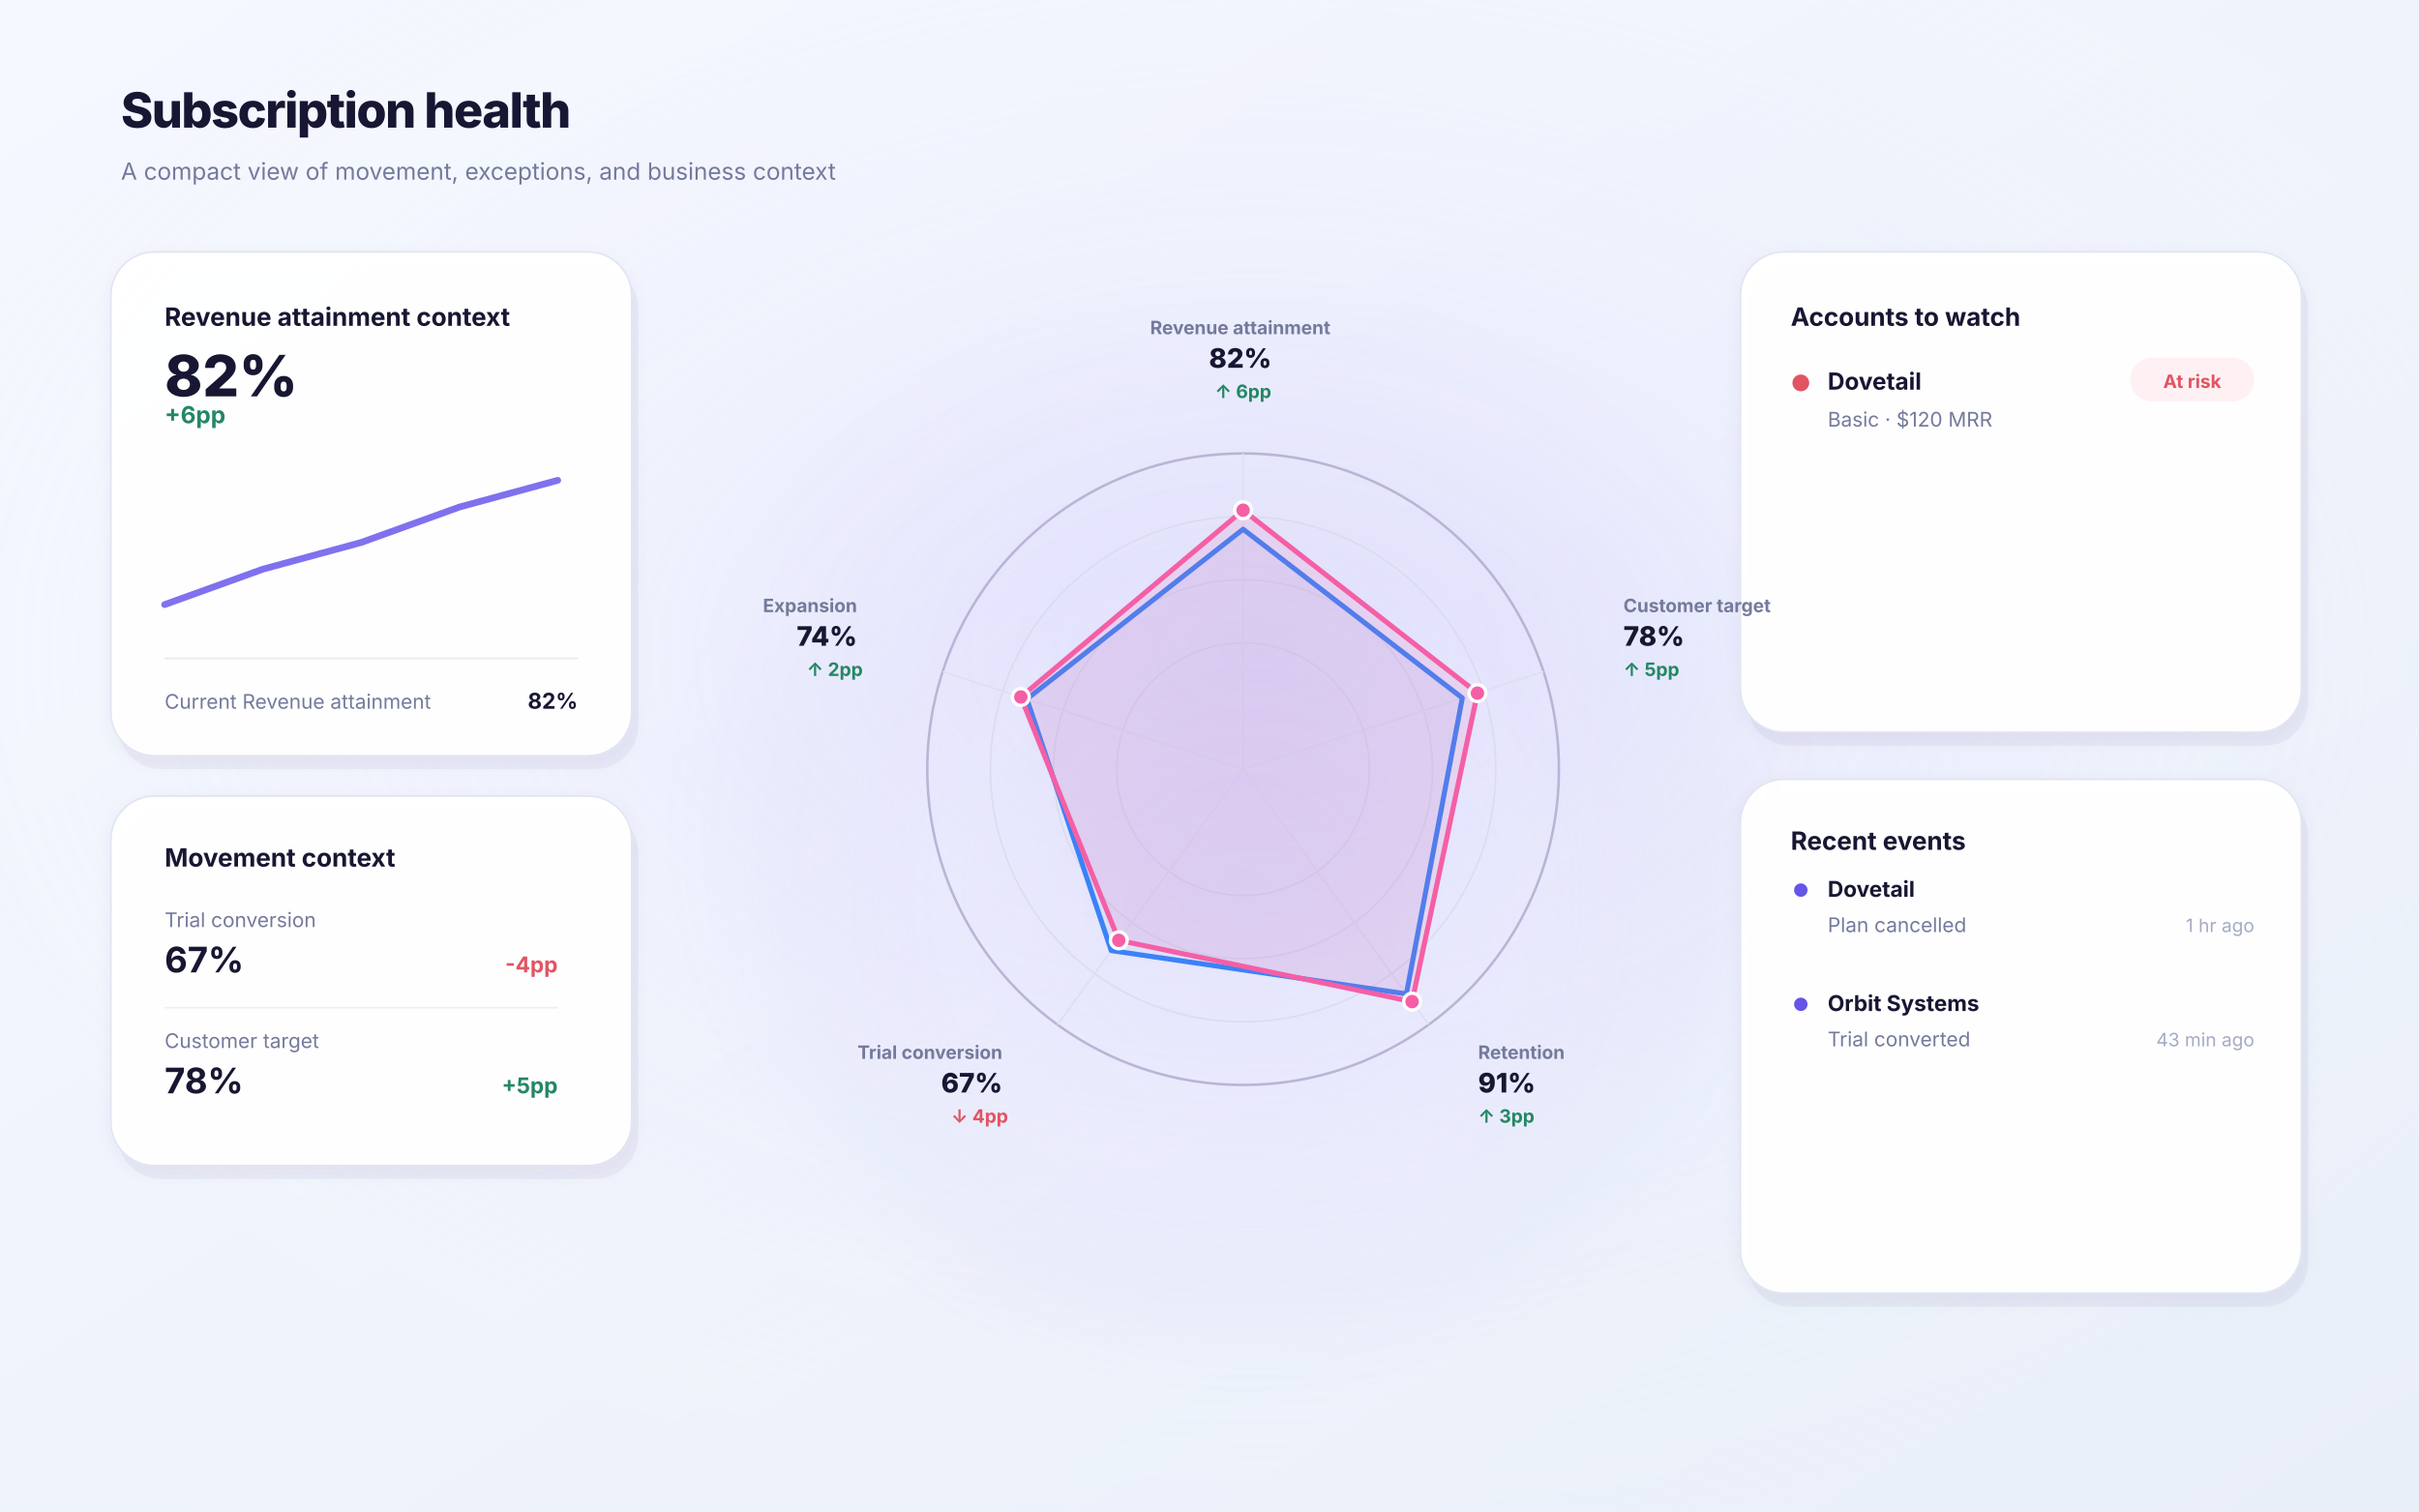
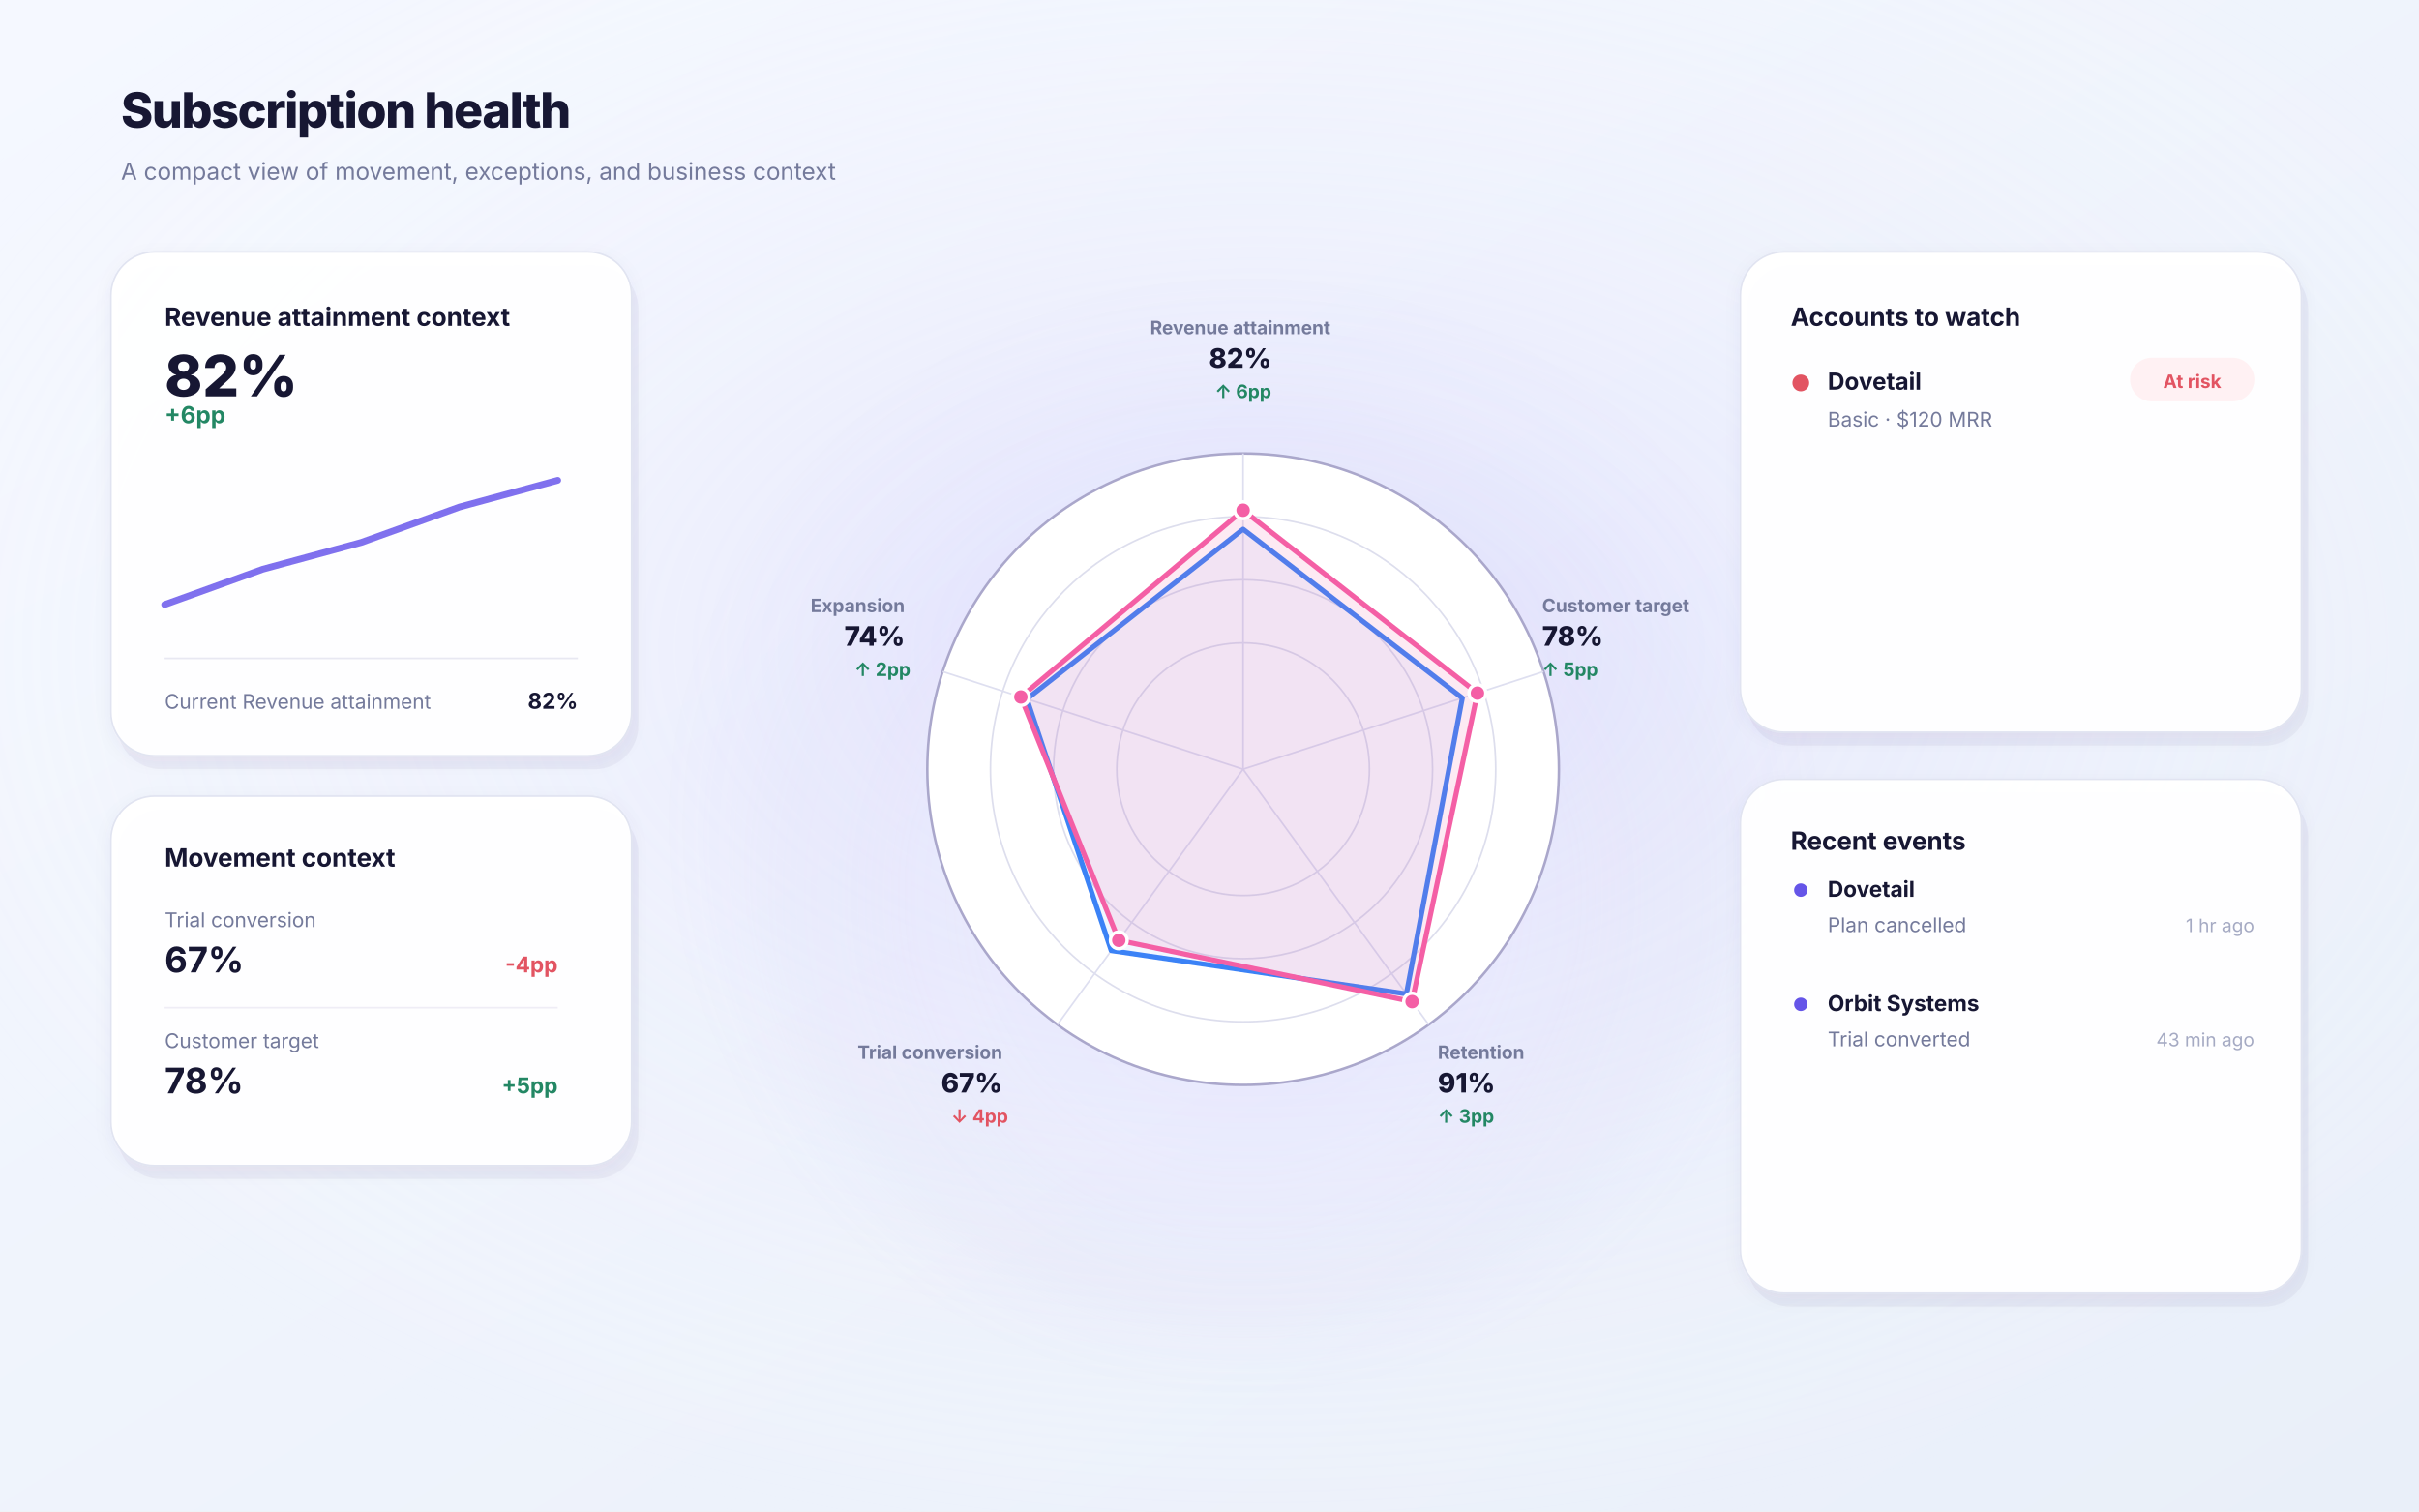
<svg xmlns="http://www.w3.org/2000/svg" viewBox="0 0 1440 900" role="img" aria-labelledby="title desc">
  <defs>
    <linearGradient id="pageBg" x1="0" y1="0" x2="1" y2="1">
      <stop offset="0" stop-color="#f5f8ff" />
      <stop offset="1" stop-color="#e9eff9" />
    </linearGradient>
    <radialGradient id="ambientGlow" cx="52%" cy="43%" r="62%">
      <stop offset="0" stop-color="#c9c0ff" stop-opacity="0.34" />
      <stop offset="0.46" stop-color="#e7e3ff" stop-opacity="0.18" />
      <stop offset="1" stop-color="#ffffff" stop-opacity="0" />
    </radialGradient>
    <radialGradient id="radarAmbient" cx="50%" cy="58%" r="56%">
      <stop offset="0" stop-color="#cfc6ff" stop-opacity="0.26" />
      <stop offset="0.46" stop-color="#dcd5ff" stop-opacity="0.18" />
      <stop offset="0.74" stop-color="#c7bdf2" stop-opacity="0.08" />
      <stop offset="1" stop-color="#b9adee" stop-opacity="0" />
    </radialGradient>
    <linearGradient id="accentLine" x1="0" y1="0" x2="1" y2="1">
      <stop offset="0" stop-color="#6555e8" />
      <stop offset="1" stop-color="#9b8df4" />
    </linearGradient>
    <filter id="ambientFieldBlur" x="-30%" y="-30%" width="160%" height="170%">
      <feGaussianBlur stdDeviation="16" />
    </filter>
    <filter id="panelShadow" x="-30%" y="-30%" width="160%" height="170%">
      <feDropShadow dx="0" dy="18" stdDeviation="20" flood-color="#403875" flood-opacity="0.10" />
      <feDropShadow dx="0" dy="3" stdDeviation="5" flood-color="#403875" flood-opacity="0.05" />
    </filter>
    <filter id="orbShadow" x="-40%" y="-50%" width="180%" height="210%">
      <feDropShadow dx="0" dy="9" stdDeviation="10" flood-color="#51468d" flood-opacity="0.12" />
    </filter>
    <marker id="radarVertex" viewBox="0 0 14 14" refX="7" refY="7" markerWidth="14" markerHeight="14" markerUnits="userSpaceOnUse">
      <circle cx="7" cy="7" r="5" fill="#f45fa5" stroke="#ffffff" stroke-width="2" />
    </marker>
    <style>
      .sans { font-family: Inter, ui-sans-serif, -apple-system, BlinkMacSystemFont, "Segoe UI", sans-serif; }
      .ink { fill: #171733; }
      .muted { fill: #747a9b; }
      .soft { fill: #a5aac3; }
      .accent { fill: #6555e8; }
      .positive { fill: #238764; }
      .danger { fill: #e25462; }
      .support-shadow { fill: #655b8f; fill-opacity: .065; }
      .support-panel { fill: #ffffff; fill-opacity: .97; stroke: #e1e4f1; stroke-width: 1; filter: url(#panelShadow); }
      .radar-ambient-field { fill: url(#radarAmbient); stroke: none; filter: url(#ambientFieldBlur); }
-       .radar-scale-ring { fill: none; stroke: #d8d9eb; stroke-width: 1; stroke-opacity: .76; }
-       .radar-scale-ring[data-scale="100"] { stroke: #b7b3d4; stroke-width: 1.5; stroke-opacity: .98; }
+       .radar-scale-ring { fill: #ffffff; fill-opacity: 1; stroke: #d8d9eb; stroke-width: 1; stroke-opacity: .86; }
+       .radar-scale-ring[data-scale="100"] { stroke: #aaa7cb; stroke-width: 1.5; stroke-opacity: 1; }
      .radar-spokes { fill: none; stroke: #dedff0; stroke-width: 1; }
      .radar-shape--previous { fill: #3b82f6; fill-opacity: .07; stroke: #3b82f6; stroke-width: 3; stroke-linejoin: round; }
      .radar-shape--current { fill: #f45fa5; fill-opacity: .13; stroke: #f45fa5; stroke-width: 3; stroke-linejoin: round; marker-start: url(#radarVertex); marker-mid: url(#radarVertex); }
+       .radar-label--left, .radar-label--left tspan { text-anchor: end; }
+       .radar-label--right, .radar-label--right tspan { text-anchor: start; }
+       .radar-label--right { transform: translateX(-24px); }
      .metric-orb { fill: #f8f7ff; fill-opacity: .98; stroke: #d8d3f4; stroke-width: 1; filter: url(#orbShadow); }
    </style>
  </defs>
  <rect width="1440" height="900" fill="url(#pageBg)" />
  <rect width="1440" height="900" fill="url(#ambientGlow)" />
  <circle cx="740" cy="482" r="318" class="radar-ambient-field" />
  <g class="sans">
    <text x="72" y="76" class="ink" font-size="29" font-weight="760" letter-spacing="-0.8">Subscription health</text>
    <text x="72" y="107" class="muted" font-size="14">A compact view of movement, exceptions, and business context</text>
    <rect x="70" y="158" width="310" height="300" rx="26" class="support-shadow" />
    <rect x="70" y="482" width="310" height="220" rx="26" class="support-shadow" />
    <rect x="1040" y="158" width="334" height="286" rx="26" class="support-shadow" />
    <rect x="1040" y="472" width="334" height="306" rx="26" class="support-shadow" />
    <rect x="66" y="150" width="310" height="300" rx="26" class="support-panel" />
    <rect x="66" y="474" width="310" height="220" rx="26" class="support-panel" />
    <rect x="1036" y="150" width="334" height="286" rx="26" class="support-panel" />
    <rect x="1036" y="464" width="334" height="306" rx="26" class="support-panel" />
    <text x="98" y="194" class="ink" font-size="15" font-weight="700">Revenue attainment context</text>
    <text x="98" y="236" class="ink" font-size="34" font-weight="780">82%</text>
    <text x="98" y="252" class="positive" font-size="14" font-weight="650">+6pp</text>
    <path d="M98.0 360.0 L156.5 338.9 L215.0 323.0 L273.5 301.9 L332.0 286.0" fill="none" stroke="url(#accentLine)" stroke-width="4" stroke-linecap="round" stroke-linejoin="round" />
    <line x1="98" y1="392" x2="344" y2="392" stroke="#e8e8f2" />
    <text x="98" y="422" class="muted" font-size="12">Current Revenue attainment</text>
    <text x="344" y="422" class="ink" font-size="13" font-weight="700" text-anchor="end">82%</text>
    <text x="98" y="516" class="ink" font-size="15" font-weight="700">Movement context</text>
    <g>
      <text x="98" y="552" class="muted" font-size="12">Trial conversion</text>
      <text x="98" y="579" class="ink" font-size="21" font-weight="700">67%</text>
      <text x="332" y="579" class="danger" font-size="13" font-weight="650" text-anchor="end">-4pp</text>
      <line x1="98" y1="600" x2="332" y2="600" stroke="#efedf6" />
    </g>
    <g>
      <text x="98" y="624" class="muted" font-size="12">Customer target</text>
      <text x="98" y="651" class="ink" font-size="21" font-weight="700">78%</text>
      <text x="332" y="651" class="positive" font-size="13" font-weight="650" text-anchor="end">+5pp</text>
    </g>
    <g transform="translate(42 -6)">
+       <circle class="radar-scale-ring" data-scale="100" r="188" cx="698" cy="464" />
+       <circle class="radar-scale-ring" data-scale="80" r="150.4" cx="698" cy="464" />
+       <circle class="radar-scale-ring" data-scale="60" r="112.8" cx="698" cy="464" />
      <circle class="radar-scale-ring" data-scale="40" r="75.2" cx="698" cy="464" />
-       <circle class="radar-scale-ring" data-scale="60" r="112.8" cx="698" cy="464" />
-       <circle class="radar-scale-ring" data-scale="80" r="150.4" cx="698" cy="464" />
-       <circle class="radar-scale-ring" data-scale="100" r="188" cx="698" cy="464" />
      <path class="radar-spokes" d="M698 464 L698.0 276.0 M698 464 L876.8 405.9 M698 464 L808.5 616.1 M698 464 L587.5 616.1 M698 464 L519.2 405.9" />
      <path class="radar-shape radar-shape--previous" d="M698.0 321.1 L828.5 421.6 L795.2 597.8 L619.5 572.0 L569.3 422.2 Z" />
      <path class="radar-shape radar-shape--current" d="M698.0 309.8 L837.5 418.7 L798.6 602.4 L624.0 565.9 L565.7 421.0 Z" />
      <g class="radar-dimension-node">
        <text class="radar-label radar-label--top" data-outside-ring="true" text-anchor="middle" x="698.0" y="205.0">
-           <tspan x="698.0" class="muted" font-size="11" font-weight="650">Revenue attainment</tspan>
-           <tspan x="698.0" dy="20" class="ink" font-size="16" font-weight="760">82%</tspan>
-           <tspan x="698.0" dy="18" class="positive" font-size="11" font-weight="700">↑ 6pp</tspan>
+           <tspan x="698.0" text-anchor="middle" class="muted" font-size="11" font-weight="650">Revenue attainment</tspan>
+           <tspan x="698.0" dy="20" text-anchor="middle" class="ink" font-size="16" font-weight="760">82%</tspan>
+           <tspan x="698.0" dy="18" text-anchor="middle" class="positive" font-size="11" font-weight="700">↑ 6pp</tspan>
        </text>
      </g>
      <g class="radar-dimension-node">
-         <text class="radar-label radar-label--right" data-outside-ring="true" text-anchor="start" x="924.4" y="370.5">
-           <tspan x="924.4" class="muted" font-size="11" font-weight="650">Customer target</tspan>
-           <tspan x="924.4" dy="20" class="ink" font-size="16" font-weight="760">78%</tspan>
-           <tspan x="924.4" dy="18" class="positive" font-size="11" font-weight="700">↑ 5pp</tspan>
+         <text class="radar-label radar-label--right" data-outside-ring="true" text-anchor="start" x="900.0" y="370.5">
+           <tspan x="900.0" text-anchor="start" class="muted" font-size="11" font-weight="650">Customer target</tspan>
+           <tspan x="900.0" dy="20" text-anchor="start" class="ink" font-size="16" font-weight="760">78%</tspan>
+           <tspan x="900.0" dy="18" text-anchor="start" class="positive" font-size="11" font-weight="700">↑ 5pp</tspan>
        </text>
      </g>
      <g class="radar-dimension-node">
        <text class="radar-label radar-label--right" data-outside-ring="true" text-anchor="start" x="837.9" y="636.5">
-           <tspan x="837.9" class="muted" font-size="11" font-weight="650">Retention</tspan>
-           <tspan x="837.9" dy="20" class="ink" font-size="16" font-weight="760">91%</tspan>
-           <tspan x="837.9" dy="18" class="positive" font-size="11" font-weight="700">↑ 3pp</tspan>
+           <tspan x="837.9" text-anchor="start" class="muted" font-size="11" font-weight="650">Retention</tspan>
+           <tspan x="837.9" dy="20" text-anchor="start" class="ink" font-size="16" font-weight="760">91%</tspan>
+           <tspan x="837.9" dy="18" text-anchor="start" class="positive" font-size="11" font-weight="700">↑ 3pp</tspan>
        </text>
      </g>
      <g class="radar-dimension-node">
        <text class="radar-label radar-label--left" data-outside-ring="true" text-anchor="end" x="558.1" y="636.5">
-           <tspan x="558.1" class="muted" font-size="11" font-weight="650">Trial conversion</tspan>
-           <tspan x="558.1" dy="20" class="ink" font-size="16" font-weight="760">67%</tspan>
-           <tspan x="558.1" dy="18" class="danger" font-size="11" font-weight="700">↓ 4pp</tspan>
+           <tspan x="558.1" text-anchor="end" class="muted" font-size="11" font-weight="650">Trial conversion</tspan>
+           <tspan x="558.1" dy="20" text-anchor="end" class="ink" font-size="16" font-weight="760">67%</tspan>
+           <tspan x="558.1" dy="18" text-anchor="end" class="danger" font-size="11" font-weight="700">↓ 4pp</tspan>
        </text>
      </g>
      <g class="radar-dimension-node">
-         <text class="radar-label radar-label--left" data-outside-ring="true" text-anchor="end" x="471.6" y="370.5">
-           <tspan x="471.6" class="muted" font-size="11" font-weight="650">Expansion</tspan>
-           <tspan x="471.6" dy="20" class="ink" font-size="16" font-weight="760">74%</tspan>
-           <tspan x="471.6" dy="18" class="positive" font-size="11" font-weight="700">↑ 2pp</tspan>
+         <text class="radar-label radar-label--left" data-outside-ring="true" text-anchor="end" x="500.0" y="370.5">
+           <tspan x="500.0" text-anchor="end" class="muted" font-size="11" font-weight="650">Expansion</tspan>
+           <tspan x="500.0" dy="20" text-anchor="end" class="ink" font-size="16" font-weight="760">74%</tspan>
+           <tspan x="500.0" dy="18" text-anchor="end" class="positive" font-size="11" font-weight="700">↑ 2pp</tspan>
        </text>
      </g>
    </g>
    <text x="1066" y="194" class="ink" font-size="15" font-weight="700">Accounts to watch</text>
    <g>
      <circle cx="1072" cy="228" r="5" fill="#e25462" />
      <text x="1088" y="232" class="ink" font-size="14" font-weight="650">Dovetail</text>
      <text x="1088" y="254" class="muted" font-size="12">Basic · $120 MRR</text>
      <rect x="1268" y="213" width="74" height="26" rx="13" fill="#fff1f3" />
      <text x="1305" y="231" class="danger" font-size="11" font-weight="650" text-anchor="middle">At risk</text>
    </g>
    <text x="1066" y="506" class="ink" font-size="15" font-weight="700">Recent events</text>
    <g>
      <circle cx="1072" cy="530" r="4" fill="#6555e8" />
      <text x="1088" y="534" class="ink" font-size="13" font-weight="650">Dovetail</text>
      <text x="1088" y="555" class="muted" font-size="12">Plan cancelled</text>
      <text x="1342" y="555" class="soft" font-size="11" text-anchor="end">1 hr ago</text>
    </g>
    <g>
      <circle cx="1072" cy="598" r="4" fill="#6555e8" />
      <text x="1088" y="602" class="ink" font-size="13" font-weight="650">Orbit Systems</text>
      <text x="1088" y="623" class="muted" font-size="12">Trial converted</text>
      <text x="1342" y="623" class="soft" font-size="11" text-anchor="end">43 min ago</text>
    </g>
  </g>
</svg>
